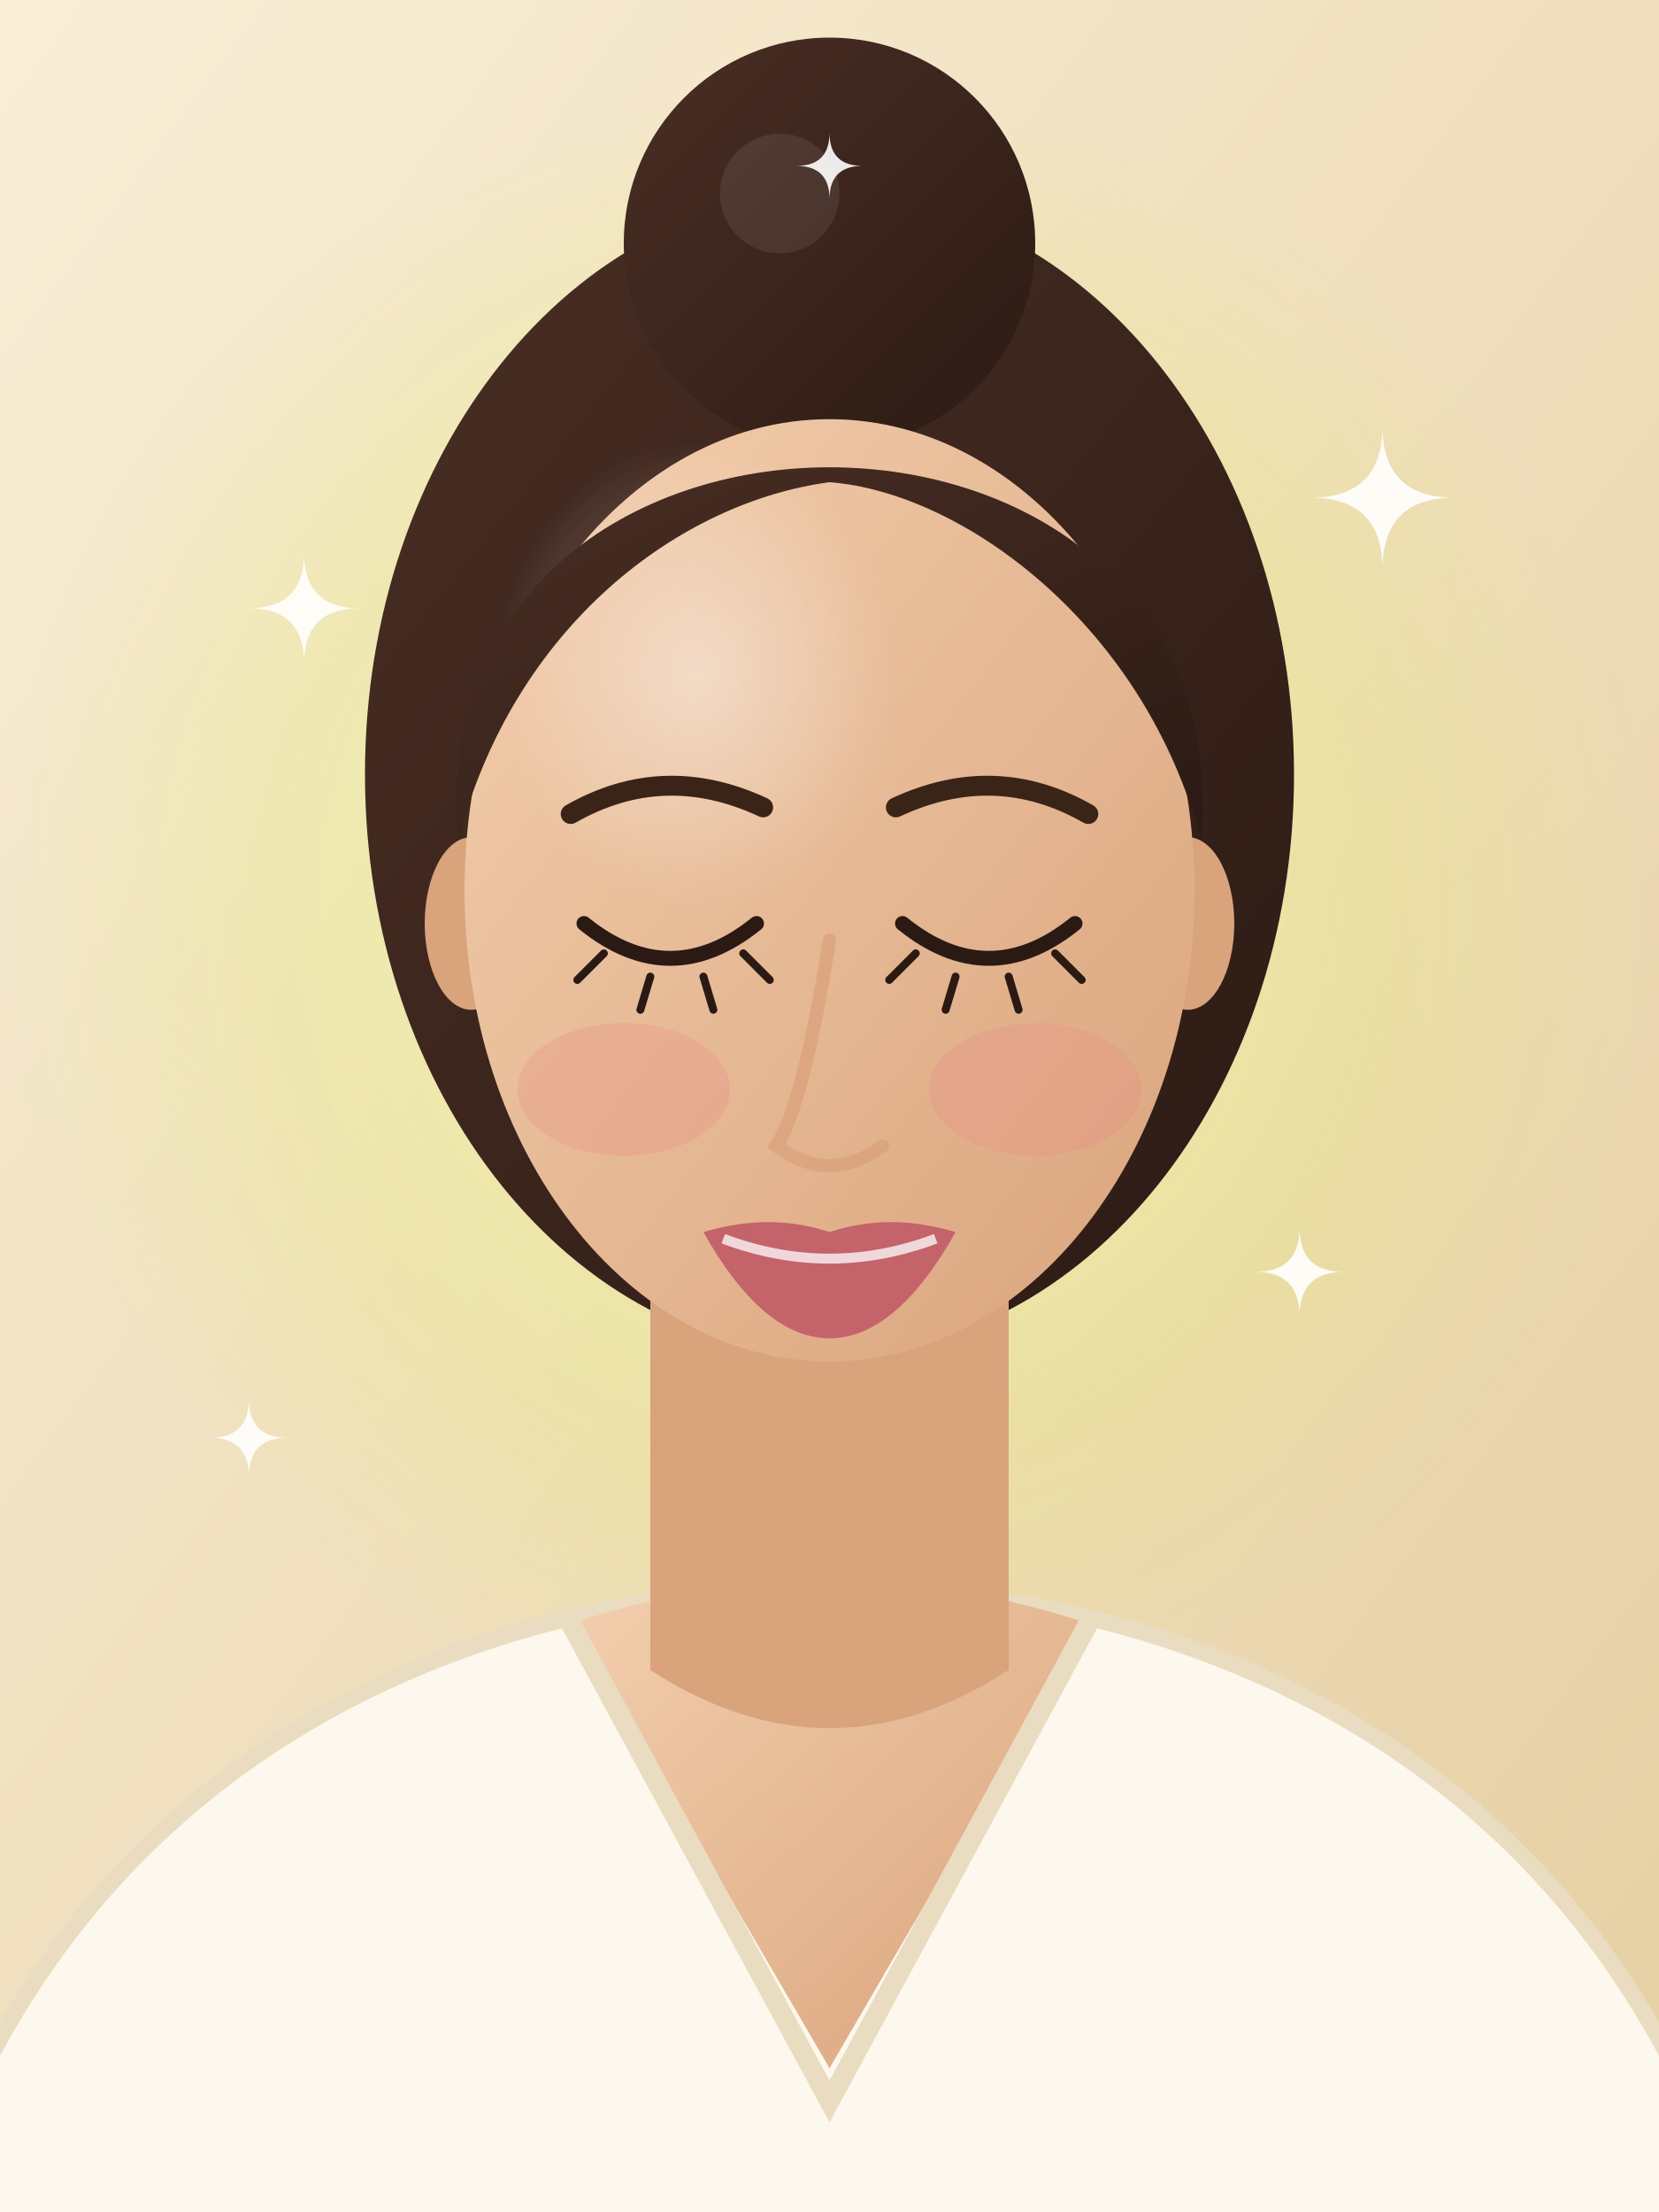
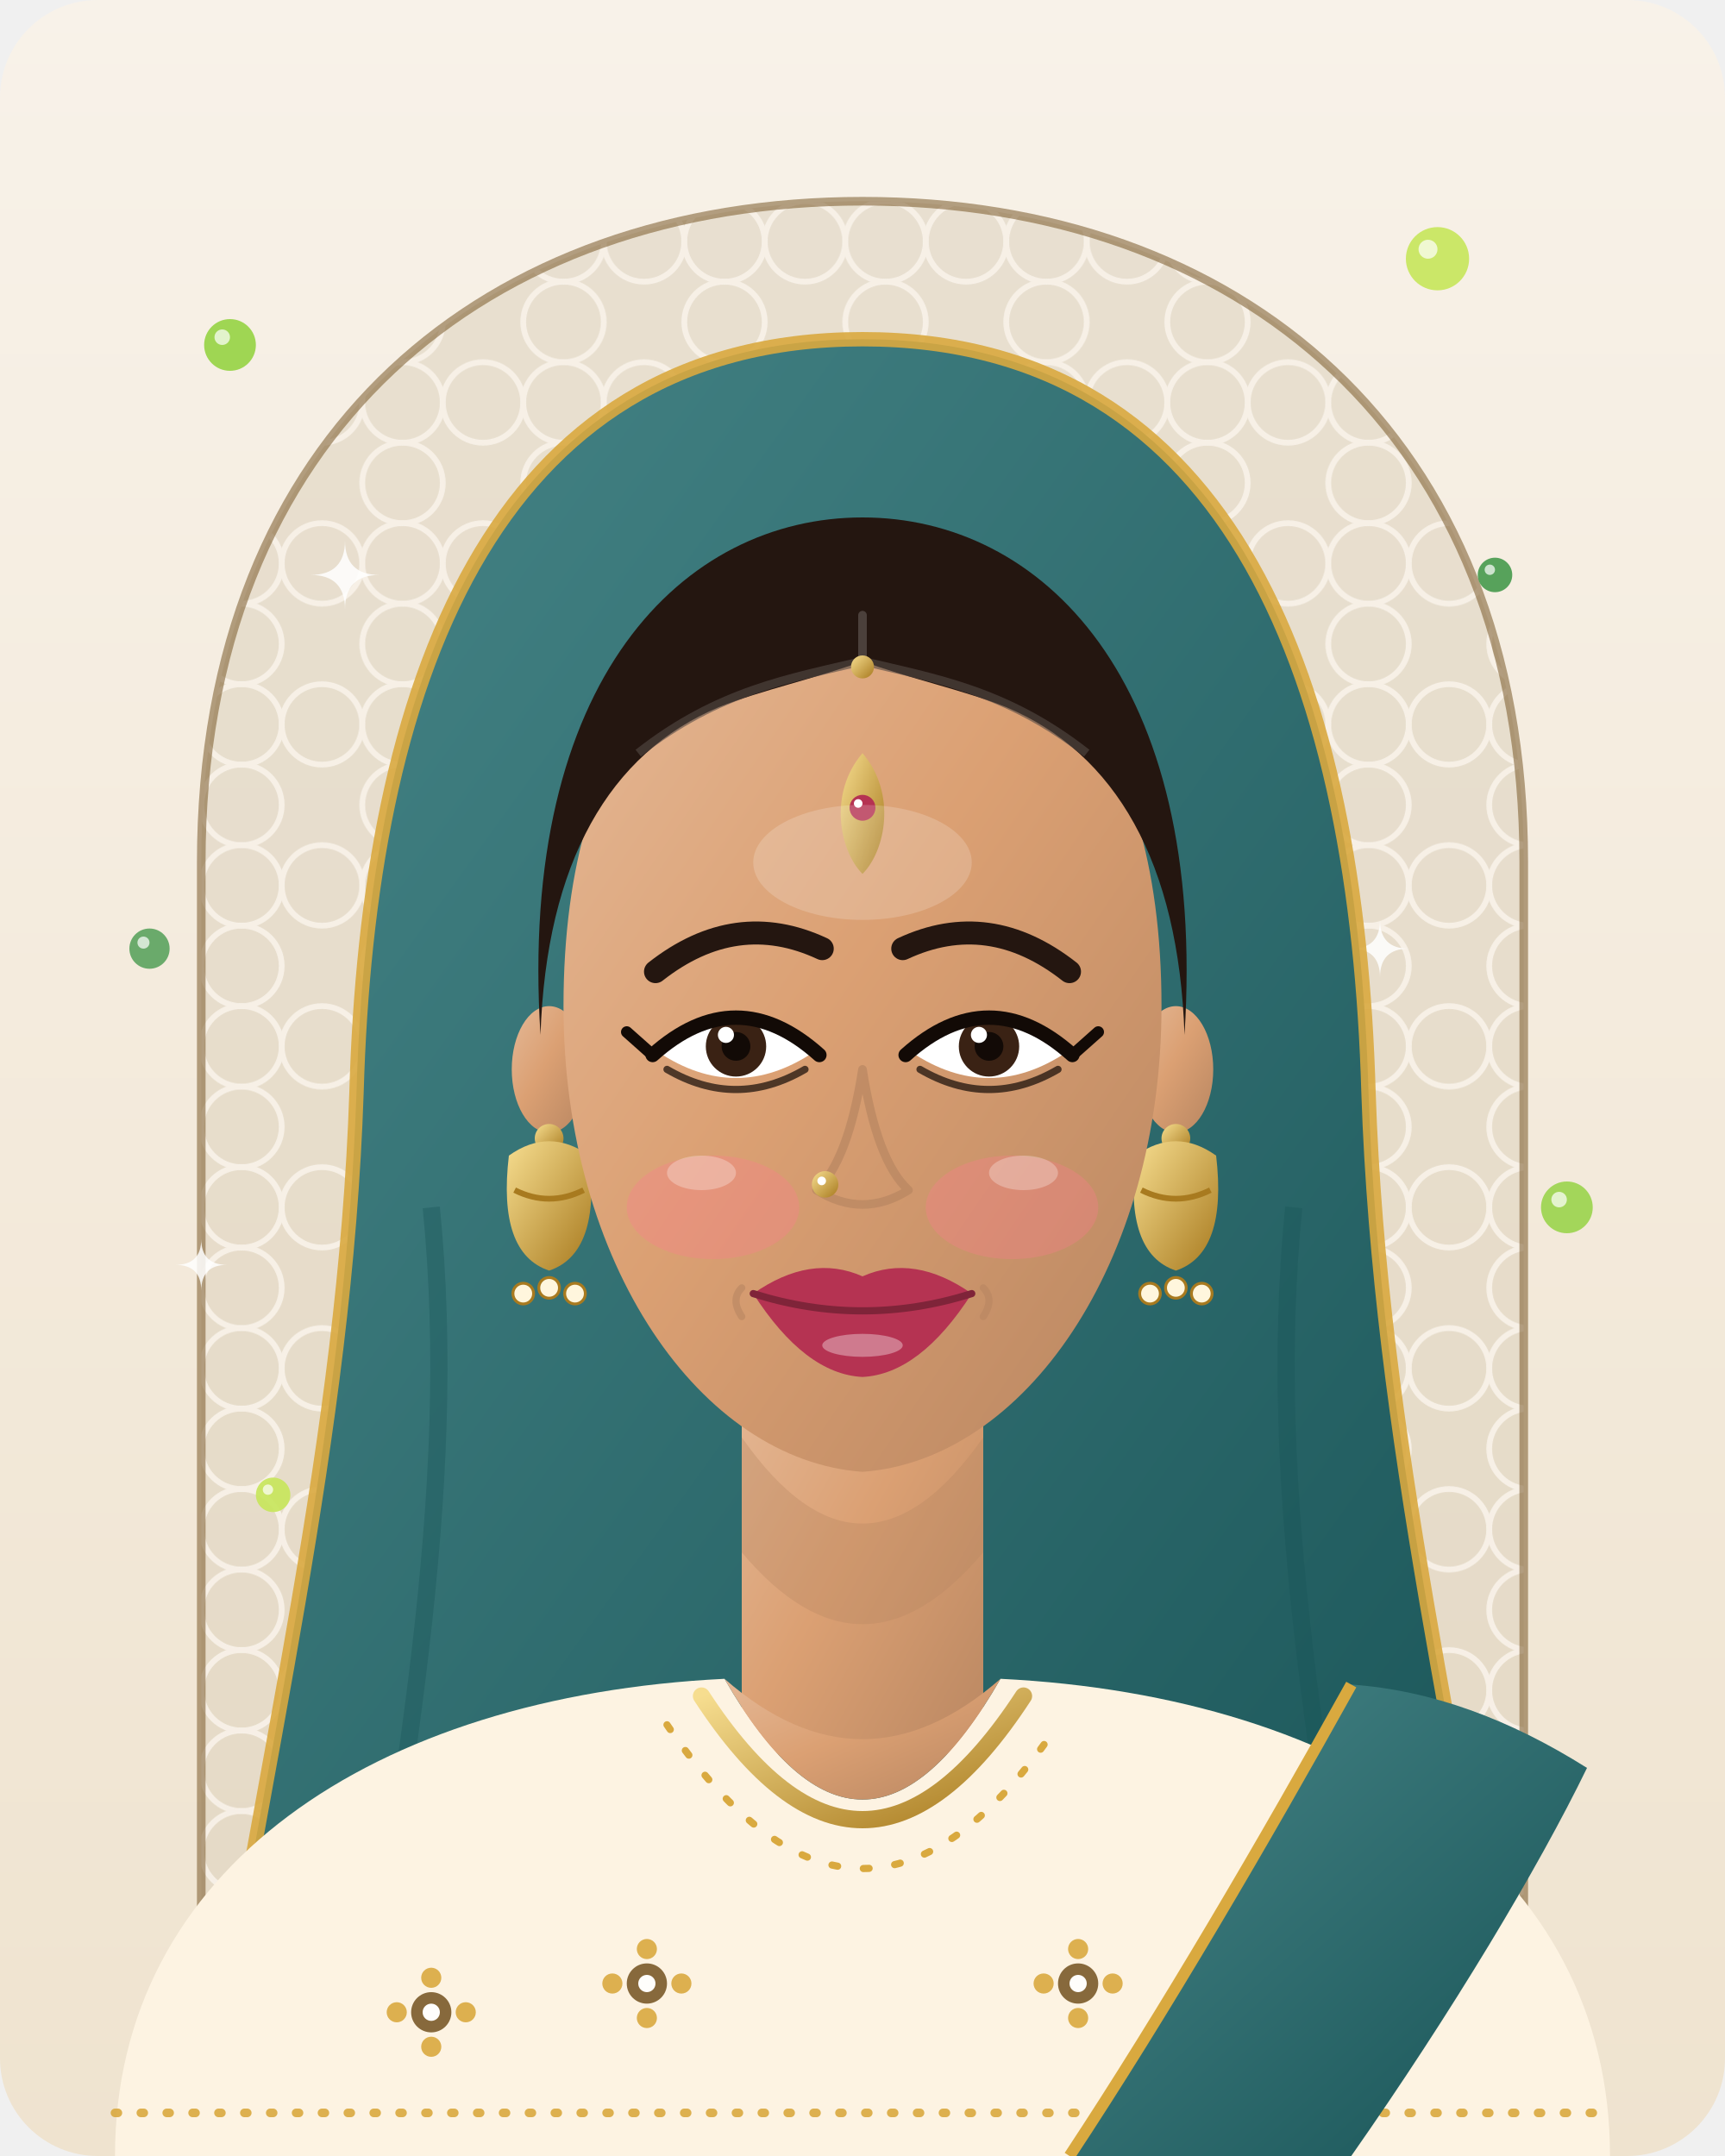
- <svg xmlns="http://www.w3.org/2000/svg" viewBox="0 0 600 800" preserveAspectRatio="xMidYMid slice">
+ <svg xmlns="http://www.w3.org/2000/svg" viewBox="0 0 600 750" width="600" height="750" role="img" aria-label="model-3">
  <defs>
-     <linearGradient id="bg" x1="0" y1="0" x2="1" y2="1">
-       <stop offset="0" stop-color="#f8eed6" />
-       <stop offset="1" stop-color="#e6cfa3" />
+     <linearGradient id="bg" x1="0" y1="0" x2="0" y2="1">
+       <stop offset="0" stop-color="#f8f2e9" />
+       <stop offset="1" stop-color="#efe3cf" />
    </linearGradient>
-     <radialGradient id="glowL" cx=".5" cy=".5" r=".5">
-       <stop offset="0" stop-color="#dff04f" stop-opacity=".55" />
-       <stop offset="1" stop-color="#dff04f" stop-opacity="0" />
-     </radialGradient>
-     <radialGradient id="glowG" cx=".5" cy=".5" r=".5">
-       <stop offset="0" stop-color="#fff" stop-opacity=".8" />
-       <stop offset="1" stop-color="#fff" stop-opacity="0" />
-     </radialGradient>
+     <linearGradient id="dup" x1="0" y1="0" x2="1" y2="1">
+       <stop offset="0" stop-color="#478688" />
+       <stop offset="1" stop-color="#185356" />
+     </linearGradient>
    <linearGradient id="skin" x1="0" y1="0" x2="1" y2="1">
-       <stop offset="0" stop-color="#f3cfae" />
-       <stop offset="1" stop-color="#d9a37c" />
+       <stop offset="0" stop-color="#e4b896" />
+       <stop offset="0.45" stop-color="#dba073" />
+       <stop offset="1" stop-color="#b88661" />
    </linearGradient>
-     <linearGradient id="hair" x1="0" y1="0" x2="1" y2="1">
-       <stop offset="0" stop-color="#4a2f25" />
-       <stop offset="1" stop-color="#2b1a14" />
+     <linearGradient id="gold" x1="0" y1="0" x2="1" y2="1">
+       <stop offset="0" stop-color="#f6dd8f" />
+       <stop offset="1" stop-color="#a87a1f" />
    </linearGradient>
-     <linearGradient id="gel" x1="0" y1="0" x2="1" y2="0">
-       <stop offset="0" stop-color="#b9d62c" />
-       <stop offset=".5" stop-color="#e4f45a" />
-       <stop offset="1" stop-color="#a8c823" />
-     </linearGradient>
-     <linearGradient id="metal" x1="0" y1="0" x2="1" y2="0">
-       <stop offset="0" stop-color="#8d8d8d" />
-       <stop offset=".4" stop-color="#f4f4f4" />
-       <stop offset="1" stop-color="#8a8a8a" />
-     </linearGradient>
+     <pattern id="jaali" width="56" height="56" patternUnits="userSpaceOnUse">
+       <g fill="none" stroke="#f8f2e9" stroke-width="2" opacity=".9">
+         <circle cx="28" cy="28" r="14" />
+         <circle cx="0" cy="28" r="14" />
+         <circle cx="56" cy="28" r="14" />
+         <circle cx="28" cy="0" r="14" />
+         <circle cx="28" cy="56" r="14" />
+       </g>
+     </pattern>
+     <clipPath id="card">
+       <rect width="600" height="750" rx="34" />
+     </clipPath>
  </defs>
-   <rect width="600" height="800" fill="url(#bg)" />
-   <circle cx="300" cy="330" r="300" fill="url(#glowL)" />
-   <circle cx="300" cy="330" r="200" fill="url(#glowG)" opacity=".5" />
-   <g transform="translate(-60 -80) scale(1.2)">
-     <ellipse cx="300" cy="300" rx="140" ry="175" fill="url(#hair)" />
-     <circle cx="300" cy="140" r="62" fill="url(#hair)" />
-     <circle cx="285" cy="125" r="18" fill="#fff" opacity=".08" />
-     <path d="M10 820 C30 600 190 545 300 545 C410 545 570 600 590 820 Z" fill="#fdf8ee" />
-     <path d="M10 820 C30 600 190 545 300 545 C410 545 570 600 590 820" fill="none" stroke="#e9dcc0" stroke-width="5" />
-     <path d="M222 556 L300 690 L378 556 Q300 530 222 556Z" fill="url(#skin)" />
-     <path d="M222 556 L300 700 L378 556" fill="none" stroke="#e9dcc0" stroke-width="6" />
-     <path d="M246 450 L246 570 Q300 605 354 570 L354 450Z" fill="#d9a37c" />
-     <ellipse cx="192" cy="345" rx="14" ry="26" fill="#d9a37c" />
-     <ellipse cx="408" cy="345" rx="14" ry="26" fill="#d9a37c" />
-     <ellipse cx="300" cy="335" rx="110" ry="142" fill="url(#skin)" />
-     <ellipse cx="260" cy="270" rx="60" ry="70" fill="url(#glowG)" opacity=".5" />
-     <ellipse cx="238" cy="395" rx="32" ry="20" fill="#e98a86" opacity=".28" />
-     <ellipse cx="362" cy="395" rx="32" ry="20" fill="#e98a86" opacity=".28" />
-     <path d="M222 312 Q250 296 280 310" stroke="#3a2418" stroke-width="6" fill="none" stroke-linecap="round" />
-     <path d="M320 310 Q350 296 378 312" stroke="#3a2418" stroke-width="6" fill="none" stroke-linecap="round" />
-     <path d="M226 345 Q252 366 278 345" stroke="#2b1a14" stroke-width="4.5" fill="none" stroke-linecap="round" />
-     <path d="M322 345 Q348 366 374 345" stroke="#2b1a14" stroke-width="4.5" fill="none" stroke-linecap="round" />
-     <path d="M232 354 l-8 8 M246 361 l-3 10 M262 361 l3 10 M274 354 l8 8 M326 354 l-8 8 M338 361 l-3 10 M354 361 l3 10 M368 354 l8 8" stroke="#2b1a14" stroke-width="2.4" stroke-linecap="round" />
-     <path d="M300 350 Q292 400 284 412 Q300 424 316 412" stroke="#d9a37c" stroke-width="4" fill="none" stroke-linecap="round" opacity=".8" />
-     <path d="M262 438 Q282 432 300 438 Q318 432 338 438 Q320 470 300 470 Q280 470 262 438Z" fill="#c4636a" />
-     <path d="M268 440 Q300 452 332 440" stroke="#fff" stroke-width="3" fill="none" opacity=".75" />
-     <path d="M188 320 C175 170 425 170 412 320 C395 255 340 215 300 212 C255 218 205 255 188 320Z" fill="url(#hair)" />
+   <g clip-path="url(#card)">
+     <rect width="600" height="750" fill="url(#bg)" />
+     <path d="M70 750 V300 C70 150 170 70 300 70 C430 70 530 150 530 300 V750Z" fill="#dcd1be" opacity=".55" />
+     <path d="M70 750 V300 C70 150 170 70 300 70 C430 70 530 150 530 300 V750Z" fill="url(#jaali)" />
+     <path d="M70 750 V300 C70 150 170 70 300 70 C430 70 530 150 530 300 V750Z" fill="none" stroke="#7a5a2a" stroke-width="3" opacity=".55" />
+     <circle cx="80" cy="120" r="9" fill="#8fd13a" opacity="0.85" />
+     <circle cx="77.3" cy="117.3" r="2.7" fill="#fff" opacity=".7" />
+     <circle cx="520" cy="200" r="6" fill="#2f8f3a" opacity="0.8" />
+     <circle cx="518.2" cy="198.2" r="1.8" fill="#fff" opacity=".7" />
+     <circle cx="500" cy="90" r="11" fill="#c7e65a" opacity="0.9" />
+     <circle cx="496.7" cy="86.7" r="3.3" fill="#fff" opacity=".7" />
+     <circle cx="52" cy="330" r="7" fill="#2f8f3a" opacity="0.7" />
+     <circle cx="49.9" cy="327.9" r="2.1" fill="#fff" opacity=".7" />
+     <circle cx="545" cy="420" r="9" fill="#8fd13a" opacity="0.8" />
+     <circle cx="542.3" cy="417.3" r="2.7" fill="#fff" opacity=".7" />
+     <circle cx="95" cy="520" r="6" fill="#c7e65a" opacity="0.9" />
+     <circle cx="93.2" cy="518.2" r="1.8" fill="#fff" opacity=".7" />
+     <path d="M120 188 Q120 200 132 200 Q120 200 120 212 Q120 200 108 200 Q120 200 120 188Z" fill="#fff" opacity=".85" />
+     <path d="M480 320 Q480 330 490 330 Q480 330 480 340 Q480 330 470 330 Q480 330 480 320Z" fill="#fff" opacity=".85" />
+     <path d="M70 431 Q70 440 79 440 Q70 440 70 449 Q70 440 61 440 Q70 440 70 431Z" fill="#fff" opacity=".85" />
+     <path d="M300 118 C170 118 128 240 124 380 C120 500 92 610 70 750 L530 750 C508 610 480 500 476 380 C472 240 430 118 300 118Z" fill="url(#dup)" />
+     <path d="M300 118 C170 118 128 240 124 380 C120 500 92 610 70 750" fill="none" stroke="#d9a93f" stroke-width="5" opacity=".9" />
+     <path d="M300 118 C430 118 472 240 476 380 C480 500 508 610 530 750" fill="none" stroke="#d9a93f" stroke-width="5" opacity=".9" />
+     <path d="M150 420 C160 520 140 620 120 750" fill="none" stroke="#185356" stroke-width="6" opacity=".35" />
+     <path d="M450 420 C440 520 460 620 480 750" fill="none" stroke="#185356" stroke-width="6" opacity=".35" />
+     <path d="M258 470 L258 600 Q300 640 342 600 L342 470Z" fill="url(#skin)" />
+     <path d="M258 500 Q300 560 342 500 L342 540 Q300 590 258 540Z" fill="#b88661" opacity=".35" />
+     <path d="M40 750 C40 650 130 590 252 584 Q300 668 348 584 C470 590 560 650 560 750Z" fill="#fdf3e2" />
+     <path d="M252 584 Q300 668 348 584 Q300 626 252 584Z" fill="url(#skin)" />
+     <path d="M244 590 Q300 676 356 590" fill="none" stroke="url(#gold)" stroke-width="6" stroke-linecap="round" />
+     <path d="M232 600 Q300 700 368 600" fill="none" stroke="#d9a93f" stroke-width="2.5" stroke-dasharray="2 9" stroke-linecap="round" />
+     <g transform="translate(150 700)" opacity=".9">
+       <circle r="7" fill="#7a5a2a" />
+       <circle r="3" fill="#fff" />
+       <circle cx="0" cy="-12" r="3.5" fill="#d9a93f" />
+       <circle cx="0" cy="12" r="3.5" fill="#d9a93f" />
+       <circle cx="-12" cy="0" r="3.5" fill="#d9a93f" />
+       <circle cx="12" cy="0" r="3.5" fill="#d9a93f" />
+     </g>
+     <g transform="translate(225 690)" opacity=".9">
+       <circle r="7" fill="#7a5a2a" />
+       <circle r="3" fill="#fff" />
+       <circle cx="0" cy="-12" r="3.5" fill="#d9a93f" />
+       <circle cx="0" cy="12" r="3.5" fill="#d9a93f" />
+       <circle cx="-12" cy="0" r="3.5" fill="#d9a93f" />
+       <circle cx="12" cy="0" r="3.5" fill="#d9a93f" />
+     </g>
+     <g transform="translate(375 690)" opacity=".9">
+       <circle r="7" fill="#7a5a2a" />
+       <circle r="3" fill="#fff" />
+       <circle cx="0" cy="-12" r="3.5" fill="#d9a93f" />
+       <circle cx="0" cy="12" r="3.5" fill="#d9a93f" />
+       <circle cx="-12" cy="0" r="3.5" fill="#d9a93f" />
+       <circle cx="12" cy="0" r="3.5" fill="#d9a93f" />
+     </g>
+     <g transform="translate(450 700)" opacity=".9">
+       <circle r="7" fill="#7a5a2a" />
+       <circle r="3" fill="#fff" />
+       <circle cx="0" cy="-12" r="3.5" fill="#d9a93f" />
+       <circle cx="0" cy="12" r="3.5" fill="#d9a93f" />
+       <circle cx="-12" cy="0" r="3.5" fill="#d9a93f" />
+       <circle cx="12" cy="0" r="3.5" fill="#d9a93f" />
+     </g>
+     <path d="M40 735 H560" stroke="#d9a93f" stroke-width="3" stroke-dasharray="1 8" stroke-linecap="round" opacity=".9" />
+     <path d="M470 586 C440 640 405 700 372 750 L470 750 C505 700 535 650 552 615 C525 598 498 588 470 586Z" fill="url(#dup)" />
+     <path d="M470 586 C440 640 405 700 372 750" fill="none" stroke="#d9a93f" stroke-width="4" />
+     <ellipse cx="191" cy="372" rx="13" ry="22" fill="url(#skin)" />
+     <circle cx="191" cy="396" r="5" fill="url(#gold)" />
+     <path d="M177 402 Q191 392 205 402 Q209 436 191 442 Q173 436 177 402Z" fill="url(#gold)" />
+     <path d="M179 414 Q191 420 203 414" fill="none" stroke="#a87a1f" stroke-width="2" />
+     <circle cx="182" cy="450" r="3.6" fill="#fff6dd" stroke="#a87a1f" stroke-width="1" />
+     <circle cx="191" cy="448" r="3.6" fill="#fff6dd" stroke="#a87a1f" stroke-width="1" />
+     <circle cx="200" cy="450" r="3.6" fill="#fff6dd" stroke="#a87a1f" stroke-width="1" />
+     <ellipse cx="409" cy="372" rx="13" ry="22" fill="url(#skin)" />
+     <circle cx="409" cy="396" r="5" fill="url(#gold)" />
+     <path d="M395 402 Q409 392 423 402 Q427 436 409 442 Q391 436 395 402Z" fill="url(#gold)" />
+     <path d="M397 414 Q409 420 421 414" fill="none" stroke="#a87a1f" stroke-width="2" />
+     <circle cx="400" cy="450" r="3.6" fill="#fff6dd" stroke="#a87a1f" stroke-width="1" />
+     <circle cx="409" cy="448" r="3.6" fill="#fff6dd" stroke="#a87a1f" stroke-width="1" />
+     <circle cx="418" cy="450" r="3.6" fill="#fff6dd" stroke="#a87a1f" stroke-width="1" />
+     <path d="M196 350 C196 250 244 208 300 208 C356 208 404 250 404 350 C404 440 356 508 300 512 C244 508 196 440 196 350Z" fill="url(#skin)" />
+     <path d="M188 360 C180 236 238 180 300 180 C362 180 420 236 412 360 C410 300 388 262 350 246 C335 240 316 236 300 230 C284 236 265 240 250 246 C212 262 190 300 188 360Z" fill="#241610" />
+     <path d="M300 230 L300 214" stroke="#4b403b" stroke-width="3" stroke-linecap="round" />
+     <path d="M222 262 C250 240 275 236 300 230" fill="none" stroke="#544945" stroke-width="3" opacity=".6" />
+     <path d="M378 262 C350 240 325 236 300 230" fill="none" stroke="#544945" stroke-width="3" opacity=".6" />
+     <path d="M300 230 L300 262" stroke="url(#gold)" stroke-width="3" />
+     <path d="M300 262 C288 276 292 296 300 304 C308 296 312 276 300 262Z" fill="url(#gold)" />
+     <circle cx="300" cy="281" r="4.5" fill="#b53352" />
+     <circle cx="298.5" cy="279.5" r="1.5" fill="#fff" />
+     <circle cx="300" cy="232" r="4" fill="url(#gold)" />
+     <ellipse cx="300" cy="300" rx="38" ry="20" fill="#fff" opacity=".18" />
+     <ellipse cx="248" cy="420" rx="30" ry="18" fill="#ff7a8f" opacity=".30" />
+     <ellipse cx="352" cy="420" rx="30" ry="18" fill="#ff7a8f" opacity=".30" />
+     <ellipse cx="244" cy="408" rx="12" ry="6" fill="#fff" opacity=".28" />
+     <ellipse cx="356" cy="408" rx="12" ry="6" fill="#fff" opacity=".28" />
+     <path d="M228 338 Q256 316 286 330" fill="none" stroke="#241610" stroke-width="8" stroke-linecap="round" />
+     <path d="M314 330 Q344 316 372 338" fill="none" stroke="#241610" stroke-width="8" stroke-linecap="round" />
+     <path d="M229 366 Q256 344 283 366 Q256 384 229 366Z" fill="#fff" />
+     <circle cx="256" cy="364" r="10.5" fill="#3a2214" />
+     <circle cx="256" cy="364" r="5" fill="#120a06" />
+     <circle cx="252.5" cy="360" r="2.8" fill="#fff" />
+     <path d="M227 367 Q256 341 285 367" fill="none" stroke="#120a06" stroke-width="5" stroke-linecap="round" />
+     <path d="M227 367 L218 359" stroke="#120a06" stroke-width="4" stroke-linecap="round" />
+     <path d="M232 372 Q256 386 280 372" fill="none" stroke="#120a06" stroke-width="2.5" opacity=".7" stroke-linecap="round" />
+     <path d="M317 366 Q344 344 371 366 Q344 384 317 366Z" fill="#fff" />
+     <circle cx="344" cy="364" r="10.5" fill="#3a2214" />
+     <circle cx="344" cy="364" r="5" fill="#120a06" />
+     <circle cx="340.5" cy="360" r="2.8" fill="#fff" />
+     <path d="M315 367 Q344 341 373 367" fill="none" stroke="#120a06" stroke-width="5" stroke-linecap="round" />
+     <path d="M373 367 L382 359" stroke="#120a06" stroke-width="4" stroke-linecap="round" />
+     <path d="M320 372 Q344 386 368 372" fill="none" stroke="#120a06" stroke-width="2.5" opacity=".7" stroke-linecap="round" />
+     <path d="M300 372 Q295 404 284 414 Q300 424 316 414 Q305 404 300 372" fill="none" stroke="#b88661" stroke-width="3" stroke-linecap="round" stroke-linejoin="round" opacity=".7" />
+     <circle cx="287" cy="412" r="4.6" fill="url(#gold)" />
+     <circle cx="285.8" cy="410.8" r="1.5" fill="#fff" />
+     <path d="M262 450 Q282 436 300 444 Q318 436 338 450 Q320 478 300 479 Q280 478 262 450Z" fill="#b53352" />
+     <path d="M262 450 Q300 462 338 450" fill="none" stroke="#7f2439" stroke-width="2.5" stroke-linecap="round" />
+     <ellipse cx="300" cy="468" rx="14" ry="4" fill="#fff" opacity=".35" />
+     <path d="M258 448 Q254 452 258 458 M342 448 Q346 452 342 458" fill="none" stroke="#b88661" stroke-width="2.5" stroke-linecap="round" opacity=".6" />
  </g>
-   <path d="M110 200 Q110 220 130 220 Q110 220 110 240 Q110 220 90 220 Q110 220 110 200Z" fill="#fff" opacity="0.9">
-     <animate attributeName="opacity" values="0.9;0.15;0.9" dur="3.3s" repeatCount="indefinite" />
-   </path>
-   <path d="M500 154 Q500 180 526 180 Q500 180 500 206 Q500 180 474 180 Q500 180 500 154Z" fill="#fff" opacity="0.9">
-     <animate attributeName="opacity" values="0.9;0.15;0.9" dur="3.6s" repeatCount="indefinite" />
-   </path>
-   <path d="M470 444 Q470 460 486 460 Q470 460 470 476 Q470 460 454 460 Q470 460 470 444Z" fill="#fff" opacity="0.9">
-     <animate attributeName="opacity" values="0.9;0.15;0.9" dur="2.2s" repeatCount="indefinite" />
-   </path>
-   <path d="M90 506 Q90 520 104 520 Q90 520 90 534 Q90 520 76 520 Q90 520 90 506Z" fill="#fff" opacity="0.9">
-     <animate attributeName="opacity" values="0.9;0.15;0.9" dur="3.3s" repeatCount="indefinite" />
-   </path>
-   <path d="M300 48 Q300 60 312 60 Q300 60 300 72 Q300 60 288 60 Q300 60 300 48Z" fill="#fff" opacity="0.9">
-     <animate attributeName="opacity" values="0.9;0.15;0.9" dur="3.8s" repeatCount="indefinite" />
-   </path>
</svg>
